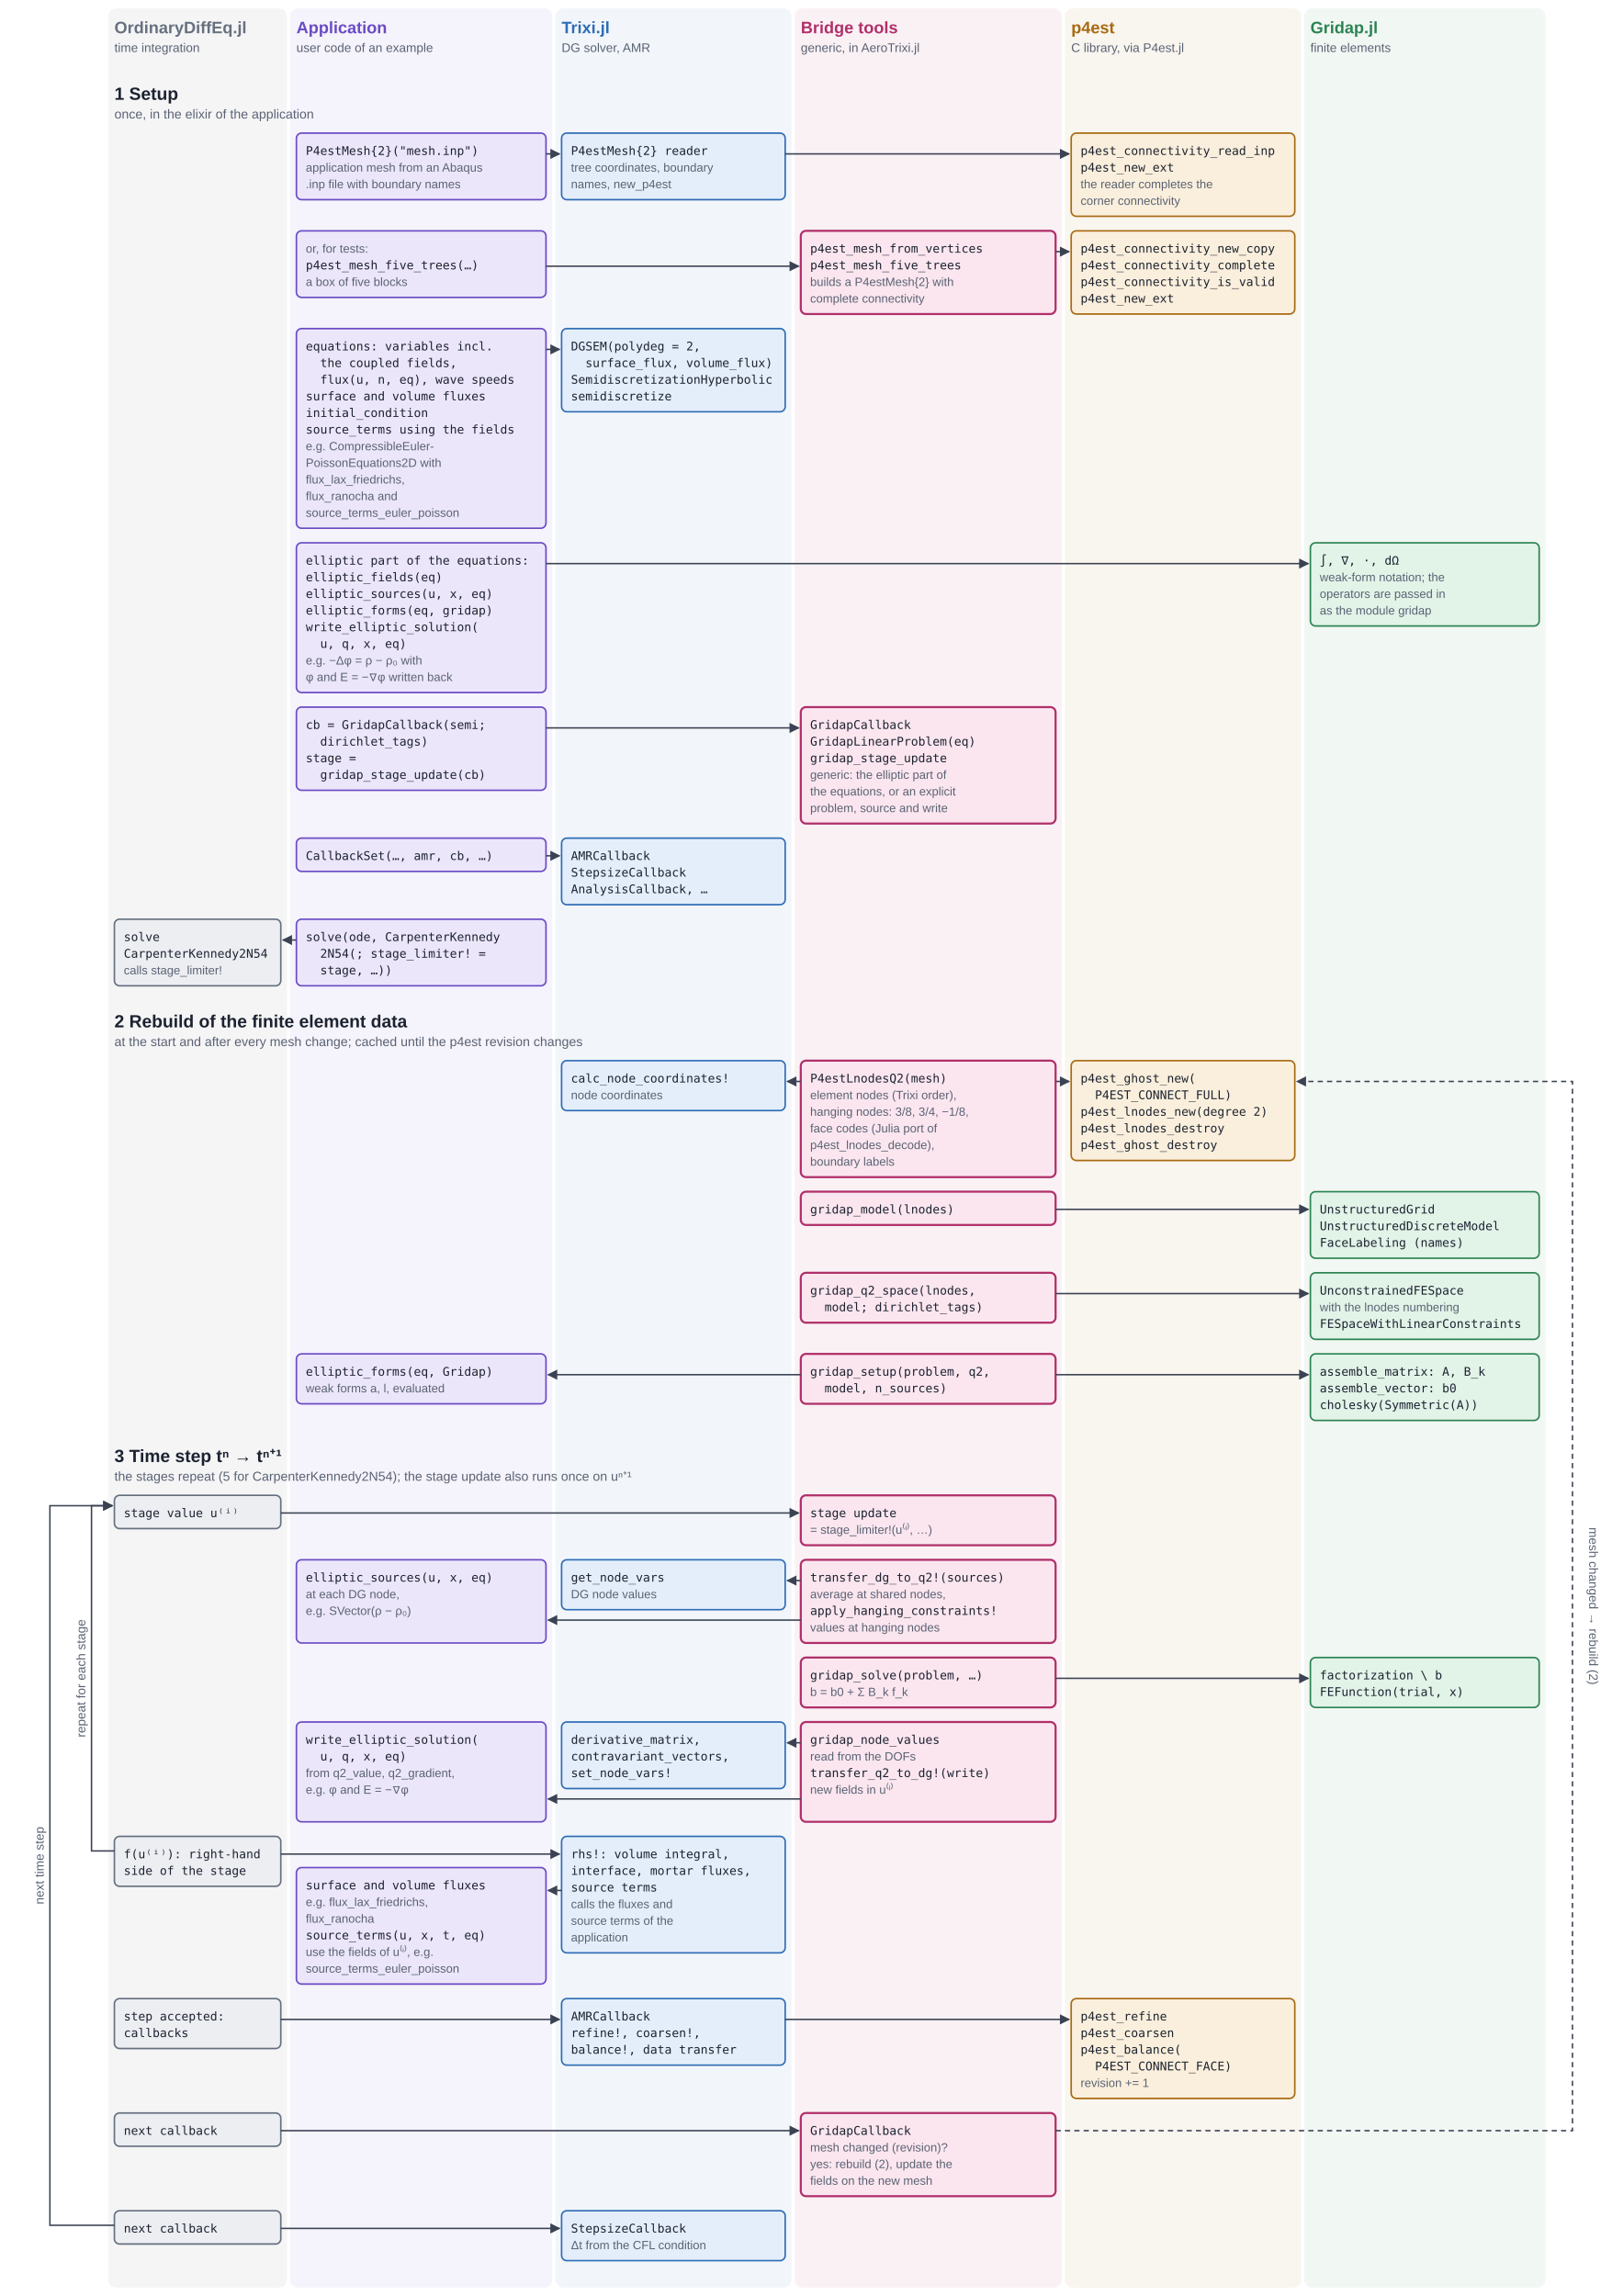
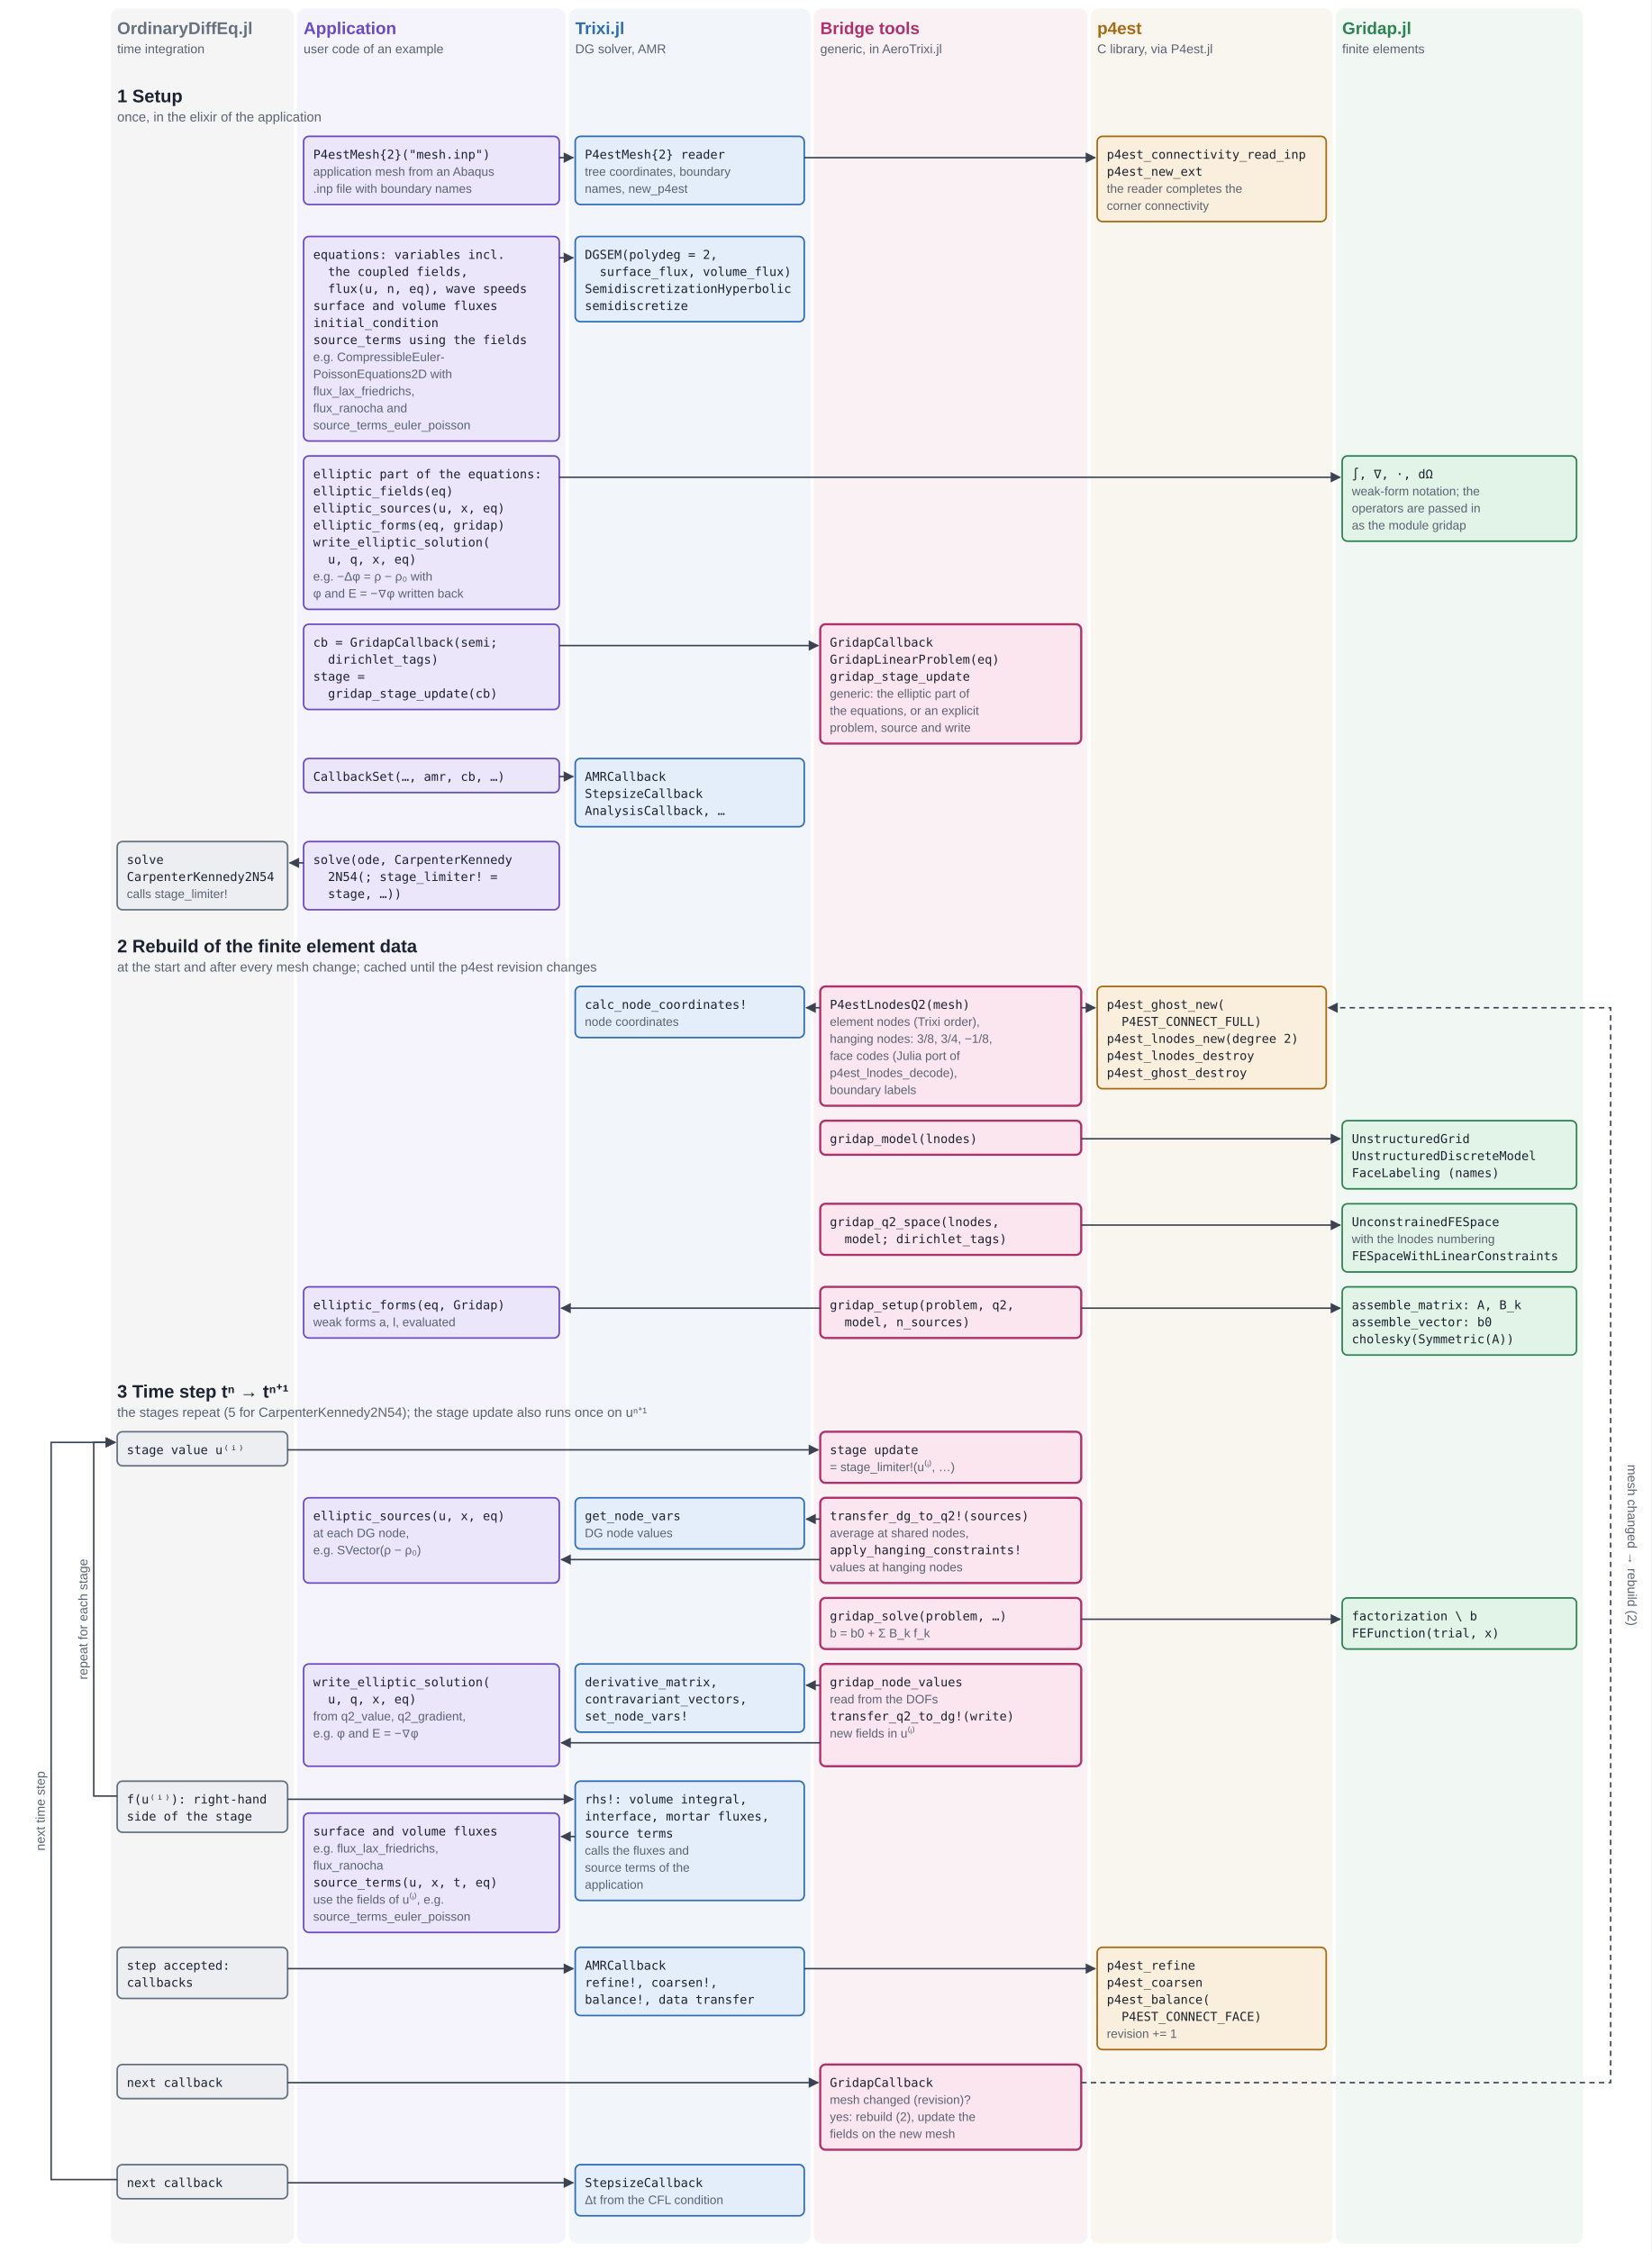
- <svg xmlns="http://www.w3.org/2000/svg" viewBox="0 0 1550 2208" width="1550" height="2208" role="img" font-family="sans-serif" aria-labelledby="svgt">
+ <svg xmlns="http://www.w3.org/2000/svg" viewBox="0 0 1550 2114" width="1550" height="2114" role="img" font-family="sans-serif" aria-labelledby="svgt">
  <style>
.bg { fill: #ffffff; }
.lh { font-family: "IBM Plex Sans Condensed", "Arial Narrow", "IBM Plex Sans", "Segoe UI", "Helvetica Neue", Arial, sans-serif; font-weight: 600; font-size: 16px; }
.lhs { font-family: "IBM Plex Sans", "Segoe UI", "Helvetica Neue", Arial, sans-serif; font-size: 12px; fill: #5a6273; }
.box { stroke-width: 1.5; } .box.bridge { stroke-width: 2; }
.c { font-family: "IBM Plex Mono", "DejaVu Sans Mono", Menlo, Consolas, monospace; font-size: 11.5px; fill: #1c2230; }
.n { font-family: "IBM Plex Sans", "Segoe UI", "Helvetica Neue", Arial, sans-serif; font-size: 11.5px; fill: #5a6273; }
.ph { font-family: "IBM Plex Sans Condensed", "Arial Narrow", "IBM Plex Sans", "Segoe UI", "Helvetica Neue", Arial, sans-serif; font-weight: 600; font-size: 17px; fill: #1c2230; }
.phs { font-family: "IBM Plex Sans", "Segoe UI", "Helvetica Neue", Arial, sans-serif; font-size: 12.5px; fill: #5a6273; }
.ar, .lp { stroke: #3b4252; stroke-width: 1.4; fill: none; } .ahp { fill: #3b4252; } .lp.d { stroke-dasharray: 5 4; }
.lpl { font-family: "IBM Plex Sans", "Segoe UI", "Helvetica Neue", Arial, sans-serif; font-size: 12px; fill: #5a6273; }
.lane.ode { fill: rgba(102,112,127,.07); } .lh.ode { fill: #66707f; } .box.ode { fill: #eceef2; stroke: #66707f; }
.lane.app { fill: rgba(106,75,196,.07); } .lh.app { fill: #6a4bc4; } .box.app { fill: #ece6fb; stroke: #6a4bc4; }
.lane.trixi { fill: rgba(47,109,181,.06); } .lh.trixi { fill: #2f6db5; } .box.trixi { fill: #e4eefa; stroke: #2f6db5; }
.lane.bridge { fill: rgba(176,48,106,.07); } .lh.bridge { fill: #b0306a; } .box.bridge { fill: #fbe6ef; stroke: #b0306a; }
.lane.p4est { fill: rgba(168,106,18,.07); } .lh.p4est { fill: #a86a12; } .box.p4est { fill: #faefdc; stroke: #a86a12; }
.lane.gridap { fill: rgba(43,132,82,.07); } .lh.gridap { fill: #2b8452; } .box.gridap { fill: #e2f3e8; stroke: #2b8452; }
</style>
-   <rect class="bg" x="0" y="0" width="1550" height="2208" />
+   <rect class="bg" x="0" y="0" width="1550" height="2114" />
  <defs>
    <marker id="ah" viewBox="0 0 10 10" refX="9" refY="5" markerWidth="7" markerHeight="7" orient="auto-start-reverse">
      <path d="M0 0 L10 5 L0 10 z" class="ahp" />
    </marker>
  </defs>
-   <rect class="lane ode" x="104" y="8" width="172" height="2192" rx="8" />
+   <rect class="lane ode" x="104" y="8" width="172" height="2098" rx="8" />
  <text class="lh ode" x="110" y="32">OrdinaryDiffEq.jl</text>
  <text class="lhs" x="110" y="50">time integration</text>
-   <rect class="lane app" x="279" y="8" width="252" height="2192" rx="8" />
+   <rect class="lane app" x="279" y="8" width="252" height="2098" rx="8" />
  <text class="lh app" x="285" y="32">Application</text>
  <text class="lhs" x="285" y="50">user code of an example</text>
-   <rect class="lane trixi" x="534" y="8" width="227" height="2192" rx="8" />
+   <rect class="lane trixi" x="534" y="8" width="227" height="2098" rx="8" />
  <text class="lh trixi" x="540" y="32">Trixi.jl</text>
  <text class="lhs" x="540" y="50">DG solver, AMR</text>
-   <rect class="lane bridge" x="764" y="8" width="257" height="2192" rx="8" />
+   <rect class="lane bridge" x="764" y="8" width="257" height="2098" rx="8" />
  <text class="lh bridge" x="770" y="32">Bridge tools</text>
  <text class="lhs" x="770" y="50">generic, in AeroTrixi.jl</text>
-   <rect class="lane p4est" x="1024" y="8" width="227" height="2192" rx="8" />
+   <rect class="lane p4est" x="1024" y="8" width="227" height="2098" rx="8" />
  <text class="lh p4est" x="1030" y="32">p4est</text>
  <text class="lhs" x="1030" y="50">C library, via P4est.jl</text>
-   <rect class="lane gridap" x="1254" y="8" width="232" height="2192" rx="8" />
+   <rect class="lane gridap" x="1254" y="8" width="232" height="2098" rx="8" />
  <text class="lh gridap" x="1260" y="32">Gridap.jl</text>
  <text class="lhs" x="1260" y="50">finite elements</text>
  <text class="ph" x="110" y="96">1  Setup</text>
  <text class="phs" x="110" y="114">once, in the elixir of the application</text>
  <rect class="box app" x="285" y="128" width="240" height="64" rx="5" />
  <text class="c" x="294" y="149" xml:space="preserve">P4estMesh{2}("mesh.inp")</text>
  <text class="n" x="294" y="165" xml:space="preserve">application mesh from an Abaqus</text>
  <text class="n" x="294" y="181" xml:space="preserve">.inp file with boundary names</text>
  <rect class="box trixi" x="540" y="128" width="215" height="64" rx="5" />
  <text class="c" x="549" y="149" xml:space="preserve">P4estMesh{2} reader</text>
  <text class="n" x="549" y="165" xml:space="preserve">tree coordinates, boundary</text>
  <text class="n" x="549" y="181" xml:space="preserve">names, new_p4est</text>
  <rect class="box p4est" x="1030" y="128" width="215" height="80" rx="5" />
  <text class="c" x="1039" y="149" xml:space="preserve">p4est_connectivity_read_inp</text>
  <text class="c" x="1039" y="165" xml:space="preserve">p4est_new_ext</text>
  <text class="n" x="1039" y="181" xml:space="preserve">the reader completes the</text>
  <text class="n" x="1039" y="197" xml:space="preserve">corner connectivity</text>
  <line class="ar" x1="525" y1="148" x2="538" y2="148" marker-end="url(#ah)" />
  <line class="ar" x1="755" y1="148" x2="1028" y2="148" marker-end="url(#ah)" />
-   <rect class="box app" x="285" y="222" width="240" height="64" rx="5" />
-   <text class="n" x="294" y="243" xml:space="preserve">or, for tests:</text>
-   <text class="c" x="294" y="259" xml:space="preserve">p4est_mesh_five_trees(…)</text>
-   <text class="n" x="294" y="275" xml:space="preserve">a box of five blocks</text>
-   <rect class="box bridge" x="770" y="222" width="245" height="80" rx="5" />
-   <text class="c" x="779" y="243" xml:space="preserve">p4est_mesh_from_vertices</text>
-   <text class="c" x="779" y="259" xml:space="preserve">p4est_mesh_five_trees</text>
-   <text class="n" x="779" y="275" xml:space="preserve">builds a P4estMesh{2} with</text>
-   <text class="n" x="779" y="291" xml:space="preserve">complete connectivity</text>
-   <rect class="box p4est" x="1030" y="222" width="215" height="80" rx="5" />
-   <text class="c" x="1039" y="243" xml:space="preserve">p4est_connectivity_new_copy</text>
-   <text class="c" x="1039" y="259" xml:space="preserve">p4est_connectivity_complete</text>
-   <text class="c" x="1039" y="275" xml:space="preserve">p4est_connectivity_is_valid</text>
-   <text class="c" x="1039" y="291" xml:space="preserve">p4est_new_ext</text>
-   <line class="ar" x1="525" y1="256" x2="768" y2="256" marker-end="url(#ah)" />
-   <line class="ar" x1="1015" y1="242" x2="1028" y2="242" marker-end="url(#ah)" />
-   <rect class="box app" x="285" y="316" width="240" height="192" rx="5" />
-   <text class="c" x="294" y="337" xml:space="preserve">equations: variables incl.</text>
-   <text class="c" x="294" y="353" xml:space="preserve">  the coupled fields,</text>
-   <text class="c" x="294" y="369" xml:space="preserve">  flux(u, n, eq), wave speeds</text>
-   <text class="c" x="294" y="385" xml:space="preserve">surface and volume fluxes</text>
-   <text class="c" x="294" y="401" xml:space="preserve">initial_condition</text>
-   <text class="c" x="294" y="417" xml:space="preserve">source_terms using the fields</text>
-   <text class="n" x="294" y="433" xml:space="preserve">e.g. CompressibleEuler-</text>
-   <text class="n" x="294" y="449" xml:space="preserve">PoissonEquations2D with</text>
-   <text class="n" x="294" y="465" xml:space="preserve">flux_lax_friedrichs,</text>
-   <text class="n" x="294" y="481" xml:space="preserve">flux_ranocha and</text>
-   <text class="n" x="294" y="497" xml:space="preserve">source_terms_euler_poisson</text>
-   <rect class="box trixi" x="540" y="316" width="215" height="80" rx="5" />
-   <text class="c" x="549" y="337" xml:space="preserve">DGSEM(polydeg = 2,</text>
-   <text class="c" x="549" y="353" xml:space="preserve">  surface_flux, volume_flux)</text>
-   <text class="c" x="549" y="369" xml:space="preserve">SemidiscretizationHyperbolic</text>
-   <text class="c" x="549" y="385" xml:space="preserve">semidiscretize</text>
-   <line class="ar" x1="525" y1="336" x2="538" y2="336" marker-end="url(#ah)" />
-   <rect class="box app" x="285" y="522" width="240" height="144" rx="5" />
-   <text class="c" x="294" y="543" xml:space="preserve">elliptic part of the equations:</text>
-   <text class="c" x="294" y="559" xml:space="preserve">elliptic_fields(eq)</text>
-   <text class="c" x="294" y="575" xml:space="preserve">elliptic_sources(u, x, eq)</text>
-   <text class="c" x="294" y="591" xml:space="preserve">elliptic_forms(eq, gridap)</text>
-   <text class="c" x="294" y="607" xml:space="preserve">write_elliptic_solution(</text>
-   <text class="c" x="294" y="623" xml:space="preserve">  u, q, x, eq)</text>
-   <text class="n" x="294" y="639" xml:space="preserve">e.g. −Δφ = ρ − ρ₀ with</text>
-   <text class="n" x="294" y="655" xml:space="preserve">φ and E = −∇φ written back</text>
-   <rect class="box gridap" x="1260" y="522" width="220" height="80" rx="5" />
-   <text class="c" x="1269" y="543" xml:space="preserve">∫, ∇, ⋅, dΩ</text>
-   <text class="n" x="1269" y="559" xml:space="preserve">weak-form notation; the</text>
-   <text class="n" x="1269" y="575" xml:space="preserve">operators are passed in</text>
-   <text class="n" x="1269" y="591" xml:space="preserve">as the module gridap</text>
-   <line class="ar" x1="525" y1="542" x2="1258" y2="542" marker-end="url(#ah)" />
-   <rect class="box app" x="285" y="680" width="240" height="80" rx="5" />
-   <text class="c" x="294" y="701" xml:space="preserve">cb = GridapCallback(semi;</text>
-   <text class="c" x="294" y="717" xml:space="preserve">  dirichlet_tags)</text>
-   <text class="c" x="294" y="733" xml:space="preserve">stage =</text>
-   <text class="c" x="294" y="749" xml:space="preserve">  gridap_stage_update(cb)</text>
-   <rect class="box bridge" x="770" y="680" width="245" height="112" rx="5" />
-   <text class="c" x="779" y="701" xml:space="preserve">GridapCallback</text>
-   <text class="c" x="779" y="717" xml:space="preserve">GridapLinearProblem(eq)</text>
-   <text class="c" x="779" y="733" xml:space="preserve">gridap_stage_update</text>
-   <text class="n" x="779" y="749" xml:space="preserve">generic: the elliptic part of</text>
-   <text class="n" x="779" y="765" xml:space="preserve">the equations, or an explicit</text>
-   <text class="n" x="779" y="781" xml:space="preserve">problem, source and write</text>
-   <line class="ar" x1="525" y1="700" x2="768" y2="700" marker-end="url(#ah)" />
-   <rect class="box app" x="285" y="806" width="240" height="32" rx="5" />
-   <text class="c" x="294" y="827" xml:space="preserve">CallbackSet(…, amr, cb, …)</text>
-   <rect class="box trixi" x="540" y="806" width="215" height="64" rx="5" />
-   <text class="c" x="549" y="827" xml:space="preserve">AMRCallback</text>
-   <text class="c" x="549" y="843" xml:space="preserve">StepsizeCallback</text>
-   <text class="c" x="549" y="859" xml:space="preserve">AnalysisCallback, …</text>
-   <line class="ar" x1="525" y1="823" x2="538" y2="823" marker-end="url(#ah)" />
-   <rect class="box ode" x="110" y="884" width="160" height="64" rx="5" />
-   <text class="c" x="119" y="905" xml:space="preserve">solve</text>
-   <text class="c" x="119" y="921" xml:space="preserve">CarpenterKennedy2N54</text>
-   <text class="n" x="119" y="937" xml:space="preserve">calls stage_limiter!</text>
-   <rect class="box app" x="285" y="884" width="240" height="64" rx="5" />
-   <text class="c" x="294" y="905" xml:space="preserve">solve(ode, CarpenterKennedy</text>
-   <text class="c" x="294" y="921" xml:space="preserve">  2N54(; stage_limiter! =</text>
-   <text class="c" x="294" y="937" xml:space="preserve">  stage, …))</text>
-   <line class="ar" x1="285" y1="904" x2="272" y2="904" marker-end="url(#ah)" />
-   <text class="ph" x="110" y="988">2  Rebuild of the finite element data</text>
-   <text class="phs" x="110" y="1006">at the start and after every mesh change; cached until the p4est revision changes</text>
-   <rect class="box trixi" x="540" y="1020" width="215" height="48" rx="5" />
-   <text class="c" x="549" y="1041" xml:space="preserve">calc_node_coordinates!</text>
-   <text class="n" x="549" y="1057" xml:space="preserve">node coordinates</text>
-   <rect class="box bridge" x="770" y="1020" width="245" height="112" rx="5" />
-   <text class="c" x="779" y="1041" xml:space="preserve">P4estLnodesQ2(mesh)</text>
-   <text class="n" x="779" y="1057" xml:space="preserve">element nodes (Trixi order),</text>
-   <text class="n" x="779" y="1073" xml:space="preserve">hanging nodes: 3/8, 3/4, −1/8,</text>
-   <text class="n" x="779" y="1089" xml:space="preserve">face codes (Julia port of</text>
-   <text class="n" x="779" y="1105" xml:space="preserve">p4est_lnodes_decode),</text>
-   <text class="n" x="779" y="1121" xml:space="preserve">boundary labels</text>
-   <rect class="box p4est" x="1030" y="1020" width="215" height="96" rx="5" />
-   <text class="c" x="1039" y="1041" xml:space="preserve">p4est_ghost_new(</text>
-   <text class="c" x="1039" y="1057" xml:space="preserve">  P4EST_CONNECT_FULL)</text>
-   <text class="c" x="1039" y="1073" xml:space="preserve">p4est_lnodes_new(degree 2)</text>
-   <text class="c" x="1039" y="1089" xml:space="preserve">p4est_lnodes_destroy</text>
-   <text class="c" x="1039" y="1105" xml:space="preserve">p4est_ghost_destroy</text>
-   <line class="ar" x1="770" y1="1040" x2="757" y2="1040" marker-end="url(#ah)" />
-   <line class="ar" x1="1015" y1="1040" x2="1028" y2="1040" marker-end="url(#ah)" />
-   <rect class="box bridge" x="770" y="1146" width="245" height="32" rx="5" />
-   <text class="c" x="779" y="1167" xml:space="preserve">gridap_model(lnodes)</text>
-   <rect class="box gridap" x="1260" y="1146" width="220" height="64" rx="5" />
-   <text class="c" x="1269" y="1167" xml:space="preserve">UnstructuredGrid</text>
-   <text class="c" x="1269" y="1183" xml:space="preserve">UnstructuredDiscreteModel</text>
-   <text class="c" x="1269" y="1199" xml:space="preserve">FaceLabeling (names)</text>
-   <line class="ar" x1="1015" y1="1163" x2="1258" y2="1163" marker-end="url(#ah)" />
-   <rect class="box bridge" x="770" y="1224" width="245" height="48" rx="5" />
-   <text class="c" x="779" y="1245" xml:space="preserve">gridap_q2_space(lnodes,</text>
-   <text class="c" x="779" y="1261" xml:space="preserve">  model; dirichlet_tags)</text>
-   <rect class="box gridap" x="1260" y="1224" width="220" height="64" rx="5" />
-   <text class="c" x="1269" y="1245" xml:space="preserve">UnconstrainedFESpace</text>
-   <text class="n" x="1269" y="1261" xml:space="preserve">with the lnodes numbering</text>
-   <text class="c" x="1269" y="1277" xml:space="preserve">FESpaceWithLinearConstraints</text>
-   <line class="ar" x1="1015" y1="1244" x2="1258" y2="1244" marker-end="url(#ah)" />
-   <rect class="box app" x="285" y="1302" width="240" height="48" rx="5" />
-   <text class="c" x="294" y="1323" xml:space="preserve">elliptic_forms(eq, Gridap)</text>
-   <text class="n" x="294" y="1339" xml:space="preserve">weak forms a, l, evaluated</text>
-   <rect class="box bridge" x="770" y="1302" width="245" height="48" rx="5" />
-   <text class="c" x="779" y="1323" xml:space="preserve">gridap_setup(problem, q2,</text>
-   <text class="c" x="779" y="1339" xml:space="preserve">  model, n_sources)</text>
-   <rect class="box gridap" x="1260" y="1302" width="220" height="64" rx="5" />
-   <text class="c" x="1269" y="1323" xml:space="preserve">assemble_matrix: A, B_k</text>
-   <text class="c" x="1269" y="1339" xml:space="preserve">assemble_vector: b0</text>
-   <text class="c" x="1269" y="1355" xml:space="preserve">cholesky(Symmetric(A))</text>
-   <line class="ar" x1="770" y1="1322" x2="527" y2="1322" marker-end="url(#ah)" />
-   <line class="ar" x1="1015" y1="1322" x2="1258" y2="1322" marker-end="url(#ah)" />
-   <text class="ph" x="110" y="1406">3  Time step  tⁿ → tⁿ⁺¹</text>
-   <text class="phs" x="110" y="1424">the stages repeat (5 for CarpenterKennedy2N54); the stage update also runs once on uⁿ⁺¹</text>
-   <rect class="box ode" x="110" y="1438" width="160" height="32" rx="5" />
-   <text class="c" x="119" y="1459" xml:space="preserve">stage value u⁽ⁱ⁾</text>
-   <rect class="box bridge" x="770" y="1438" width="245" height="48" rx="5" />
-   <text class="c" x="779" y="1459" xml:space="preserve">stage update</text>
-   <text class="n" x="779" y="1475" xml:space="preserve">= stage_limiter!(u⁽ⁱ⁾, …)</text>
-   <line class="ar" x1="270" y1="1455" x2="768" y2="1455" marker-end="url(#ah)" />
-   <rect class="box app" x="285" y="1500" width="240" height="80" rx="5" />
-   <text class="c" x="294" y="1521" xml:space="preserve">elliptic_sources(u, x, eq)</text>
-   <text class="n" x="294" y="1537" xml:space="preserve">at each DG node,</text>
-   <text class="n" x="294" y="1553" xml:space="preserve">e.g. SVector(ρ − ρ₀)</text>
-   <rect class="box trixi" x="540" y="1500" width="215" height="48" rx="5" />
-   <text class="c" x="549" y="1521" xml:space="preserve">get_node_vars</text>
-   <text class="n" x="549" y="1537" xml:space="preserve">DG node values</text>
-   <rect class="box bridge" x="770" y="1500" width="245" height="80" rx="5" />
-   <text class="c" x="779" y="1521" xml:space="preserve">transfer_dg_to_q2!(sources)</text>
-   <text class="n" x="779" y="1537" xml:space="preserve">average at shared nodes,</text>
-   <text class="c" x="779" y="1553" xml:space="preserve">apply_hanging_constraints!</text>
-   <text class="n" x="779" y="1569" xml:space="preserve">values at hanging nodes</text>
-   <line class="ar" x1="770" y1="1520" x2="757" y2="1520" marker-end="url(#ah)" />
-   <line class="ar" x1="770" y1="1558" x2="527" y2="1558" marker-end="url(#ah)" />
-   <rect class="box bridge" x="770" y="1594" width="245" height="48" rx="5" />
-   <text class="c" x="779" y="1615" xml:space="preserve">gridap_solve(problem, …)</text>
-   <text class="n" x="779" y="1631" xml:space="preserve">b = b0 + Σ B_k f_k</text>
-   <rect class="box gridap" x="1260" y="1594" width="220" height="48" rx="5" />
-   <text class="c" x="1269" y="1615" xml:space="preserve">factorization \ b</text>
-   <text class="c" x="1269" y="1631" xml:space="preserve">FEFunction(trial, x)</text>
-   <line class="ar" x1="1015" y1="1614" x2="1258" y2="1614" marker-end="url(#ah)" />
-   <rect class="box app" x="285" y="1656" width="240" height="96" rx="5" />
-   <text class="c" x="294" y="1677" xml:space="preserve">write_elliptic_solution(</text>
-   <text class="c" x="294" y="1693" xml:space="preserve">  u, q, x, eq)</text>
-   <text class="n" x="294" y="1709" xml:space="preserve">from q2_value, q2_gradient,</text>
-   <text class="n" x="294" y="1725" xml:space="preserve">e.g. φ and E = −∇φ</text>
-   <rect class="box trixi" x="540" y="1656" width="215" height="64" rx="5" />
-   <text class="c" x="549" y="1677" xml:space="preserve">derivative_matrix,</text>
-   <text class="c" x="549" y="1693" xml:space="preserve">contravariant_vectors,</text>
-   <text class="c" x="549" y="1709" xml:space="preserve">set_node_vars!</text>
-   <rect class="box bridge" x="770" y="1656" width="245" height="96" rx="5" />
-   <text class="c" x="779" y="1677" xml:space="preserve">gridap_node_values</text>
-   <text class="n" x="779" y="1693" xml:space="preserve">read from the DOFs</text>
-   <text class="c" x="779" y="1709" xml:space="preserve">transfer_q2_to_dg!(write)</text>
-   <text class="n" x="779" y="1725" xml:space="preserve">new fields in u⁽ⁱ⁾</text>
-   <line class="ar" x1="770" y1="1676" x2="757" y2="1676" marker-end="url(#ah)" />
-   <line class="ar" x1="770" y1="1730" x2="527" y2="1730" marker-end="url(#ah)" />
-   <rect class="box ode" x="110" y="1766" width="160" height="48" rx="5" />
-   <text class="c" x="119" y="1787" xml:space="preserve">f(u⁽ⁱ⁾): right-hand</text>
-   <text class="c" x="119" y="1803" xml:space="preserve">side of the stage</text>
-   <rect class="box app" x="285" y="1796" width="240" height="112" rx="5" />
-   <text class="c" x="294" y="1817" xml:space="preserve">surface and volume fluxes</text>
-   <text class="n" x="294" y="1833" xml:space="preserve">e.g. flux_lax_friedrichs,</text>
-   <text class="n" x="294" y="1849" xml:space="preserve">flux_ranocha</text>
-   <text class="c" x="294" y="1865" xml:space="preserve">source_terms(u, x, t, eq)</text>
-   <text class="n" x="294" y="1881" xml:space="preserve">use the fields of u⁽ⁱ⁾, e.g.</text>
-   <text class="n" x="294" y="1897" xml:space="preserve">source_terms_euler_poisson</text>
-   <rect class="box trixi" x="540" y="1766" width="215" height="112" rx="5" />
-   <text class="c" x="549" y="1787" xml:space="preserve">rhs!: volume integral,</text>
-   <text class="c" x="549" y="1803" xml:space="preserve">interface, mortar fluxes,</text>
-   <text class="c" x="549" y="1819" xml:space="preserve">source terms</text>
-   <text class="n" x="549" y="1835" xml:space="preserve">calls the fluxes and</text>
-   <text class="n" x="549" y="1851" xml:space="preserve">source terms of the</text>
-   <text class="n" x="549" y="1867" xml:space="preserve">application</text>
-   <line class="ar" x1="270" y1="1783" x2="538" y2="1783" marker-end="url(#ah)" />
-   <line class="ar" x1="540" y1="1818" x2="527" y2="1818" marker-end="url(#ah)" />
-   <rect class="box ode" x="110" y="1922" width="160" height="48" rx="5" />
-   <text class="c" x="119" y="1943" xml:space="preserve">step accepted:</text>
-   <text class="c" x="119" y="1959" xml:space="preserve">callbacks</text>
-   <rect class="box trixi" x="540" y="1922" width="215" height="64" rx="5" />
-   <text class="c" x="549" y="1943" xml:space="preserve">AMRCallback</text>
-   <text class="c" x="549" y="1959" xml:space="preserve">refine!, coarsen!,</text>
-   <text class="c" x="549" y="1975" xml:space="preserve">balance!, data transfer</text>
-   <rect class="box p4est" x="1030" y="1922" width="215" height="96" rx="5" />
-   <text class="c" x="1039" y="1943" xml:space="preserve">p4est_refine</text>
-   <text class="c" x="1039" y="1959" xml:space="preserve">p4est_coarsen</text>
-   <text class="c" x="1039" y="1975" xml:space="preserve">p4est_balance(</text>
-   <text class="c" x="1039" y="1991" xml:space="preserve">  P4EST_CONNECT_FACE)</text>
-   <text class="n" x="1039" y="2007" xml:space="preserve">revision += 1</text>
-   <line class="ar" x1="270" y1="1942" x2="538" y2="1942" marker-end="url(#ah)" />
-   <line class="ar" x1="755" y1="1942" x2="1028" y2="1942" marker-end="url(#ah)" />
+   <rect class="box app" x="285" y="222" width="240" height="192" rx="5" />
+   <text class="c" x="294" y="243" xml:space="preserve">equations: variables incl.</text>
+   <text class="c" x="294" y="259" xml:space="preserve">  the coupled fields,</text>
+   <text class="c" x="294" y="275" xml:space="preserve">  flux(u, n, eq), wave speeds</text>
+   <text class="c" x="294" y="291" xml:space="preserve">surface and volume fluxes</text>
+   <text class="c" x="294" y="307" xml:space="preserve">initial_condition</text>
+   <text class="c" x="294" y="323" xml:space="preserve">source_terms using the fields</text>
+   <text class="n" x="294" y="339" xml:space="preserve">e.g. CompressibleEuler-</text>
+   <text class="n" x="294" y="355" xml:space="preserve">PoissonEquations2D with</text>
+   <text class="n" x="294" y="371" xml:space="preserve">flux_lax_friedrichs,</text>
+   <text class="n" x="294" y="387" xml:space="preserve">flux_ranocha and</text>
+   <text class="n" x="294" y="403" xml:space="preserve">source_terms_euler_poisson</text>
+   <rect class="box trixi" x="540" y="222" width="215" height="80" rx="5" />
+   <text class="c" x="549" y="243" xml:space="preserve">DGSEM(polydeg = 2,</text>
+   <text class="c" x="549" y="259" xml:space="preserve">  surface_flux, volume_flux)</text>
+   <text class="c" x="549" y="275" xml:space="preserve">SemidiscretizationHyperbolic</text>
+   <text class="c" x="549" y="291" xml:space="preserve">semidiscretize</text>
+   <line class="ar" x1="525" y1="242" x2="538" y2="242" marker-end="url(#ah)" />
+   <rect class="box app" x="285" y="428" width="240" height="144" rx="5" />
+   <text class="c" x="294" y="449" xml:space="preserve">elliptic part of the equations:</text>
+   <text class="c" x="294" y="465" xml:space="preserve">elliptic_fields(eq)</text>
+   <text class="c" x="294" y="481" xml:space="preserve">elliptic_sources(u, x, eq)</text>
+   <text class="c" x="294" y="497" xml:space="preserve">elliptic_forms(eq, gridap)</text>
+   <text class="c" x="294" y="513" xml:space="preserve">write_elliptic_solution(</text>
+   <text class="c" x="294" y="529" xml:space="preserve">  u, q, x, eq)</text>
+   <text class="n" x="294" y="545" xml:space="preserve">e.g. −Δφ = ρ − ρ₀ with</text>
+   <text class="n" x="294" y="561" xml:space="preserve">φ and E = −∇φ written back</text>
+   <rect class="box gridap" x="1260" y="428" width="220" height="80" rx="5" />
+   <text class="c" x="1269" y="449" xml:space="preserve">∫, ∇, ⋅, dΩ</text>
+   <text class="n" x="1269" y="465" xml:space="preserve">weak-form notation; the</text>
+   <text class="n" x="1269" y="481" xml:space="preserve">operators are passed in</text>
+   <text class="n" x="1269" y="497" xml:space="preserve">as the module gridap</text>
+   <line class="ar" x1="525" y1="448" x2="1258" y2="448" marker-end="url(#ah)" />
+   <rect class="box app" x="285" y="586" width="240" height="80" rx="5" />
+   <text class="c" x="294" y="607" xml:space="preserve">cb = GridapCallback(semi;</text>
+   <text class="c" x="294" y="623" xml:space="preserve">  dirichlet_tags)</text>
+   <text class="c" x="294" y="639" xml:space="preserve">stage =</text>
+   <text class="c" x="294" y="655" xml:space="preserve">  gridap_stage_update(cb)</text>
+   <rect class="box bridge" x="770" y="586" width="245" height="112" rx="5" />
+   <text class="c" x="779" y="607" xml:space="preserve">GridapCallback</text>
+   <text class="c" x="779" y="623" xml:space="preserve">GridapLinearProblem(eq)</text>
+   <text class="c" x="779" y="639" xml:space="preserve">gridap_stage_update</text>
+   <text class="n" x="779" y="655" xml:space="preserve">generic: the elliptic part of</text>
+   <text class="n" x="779" y="671" xml:space="preserve">the equations, or an explicit</text>
+   <text class="n" x="779" y="687" xml:space="preserve">problem, source and write</text>
+   <line class="ar" x1="525" y1="606" x2="768" y2="606" marker-end="url(#ah)" />
+   <rect class="box app" x="285" y="712" width="240" height="32" rx="5" />
+   <text class="c" x="294" y="733" xml:space="preserve">CallbackSet(…, amr, cb, …)</text>
+   <rect class="box trixi" x="540" y="712" width="215" height="64" rx="5" />
+   <text class="c" x="549" y="733" xml:space="preserve">AMRCallback</text>
+   <text class="c" x="549" y="749" xml:space="preserve">StepsizeCallback</text>
+   <text class="c" x="549" y="765" xml:space="preserve">AnalysisCallback, …</text>
+   <line class="ar" x1="525" y1="729" x2="538" y2="729" marker-end="url(#ah)" />
+   <rect class="box ode" x="110" y="790" width="160" height="64" rx="5" />
+   <text class="c" x="119" y="811" xml:space="preserve">solve</text>
+   <text class="c" x="119" y="827" xml:space="preserve">CarpenterKennedy2N54</text>
+   <text class="n" x="119" y="843" xml:space="preserve">calls stage_limiter!</text>
+   <rect class="box app" x="285" y="790" width="240" height="64" rx="5" />
+   <text class="c" x="294" y="811" xml:space="preserve">solve(ode, CarpenterKennedy</text>
+   <text class="c" x="294" y="827" xml:space="preserve">  2N54(; stage_limiter! =</text>
+   <text class="c" x="294" y="843" xml:space="preserve">  stage, …))</text>
+   <line class="ar" x1="285" y1="810" x2="272" y2="810" marker-end="url(#ah)" />
+   <text class="ph" x="110" y="894">2  Rebuild of the finite element data</text>
+   <text class="phs" x="110" y="912">at the start and after every mesh change; cached until the p4est revision changes</text>
+   <rect class="box trixi" x="540" y="926" width="215" height="48" rx="5" />
+   <text class="c" x="549" y="947" xml:space="preserve">calc_node_coordinates!</text>
+   <text class="n" x="549" y="963" xml:space="preserve">node coordinates</text>
+   <rect class="box bridge" x="770" y="926" width="245" height="112" rx="5" />
+   <text class="c" x="779" y="947" xml:space="preserve">P4estLnodesQ2(mesh)</text>
+   <text class="n" x="779" y="963" xml:space="preserve">element nodes (Trixi order),</text>
+   <text class="n" x="779" y="979" xml:space="preserve">hanging nodes: 3/8, 3/4, −1/8,</text>
+   <text class="n" x="779" y="995" xml:space="preserve">face codes (Julia port of</text>
+   <text class="n" x="779" y="1011" xml:space="preserve">p4est_lnodes_decode),</text>
+   <text class="n" x="779" y="1027" xml:space="preserve">boundary labels</text>
+   <rect class="box p4est" x="1030" y="926" width="215" height="96" rx="5" />
+   <text class="c" x="1039" y="947" xml:space="preserve">p4est_ghost_new(</text>
+   <text class="c" x="1039" y="963" xml:space="preserve">  P4EST_CONNECT_FULL)</text>
+   <text class="c" x="1039" y="979" xml:space="preserve">p4est_lnodes_new(degree 2)</text>
+   <text class="c" x="1039" y="995" xml:space="preserve">p4est_lnodes_destroy</text>
+   <text class="c" x="1039" y="1011" xml:space="preserve">p4est_ghost_destroy</text>
+   <line class="ar" x1="770" y1="946" x2="757" y2="946" marker-end="url(#ah)" />
+   <line class="ar" x1="1015" y1="946" x2="1028" y2="946" marker-end="url(#ah)" />
+   <rect class="box bridge" x="770" y="1052" width="245" height="32" rx="5" />
+   <text class="c" x="779" y="1073" xml:space="preserve">gridap_model(lnodes)</text>
+   <rect class="box gridap" x="1260" y="1052" width="220" height="64" rx="5" />
+   <text class="c" x="1269" y="1073" xml:space="preserve">UnstructuredGrid</text>
+   <text class="c" x="1269" y="1089" xml:space="preserve">UnstructuredDiscreteModel</text>
+   <text class="c" x="1269" y="1105" xml:space="preserve">FaceLabeling (names)</text>
+   <line class="ar" x1="1015" y1="1069" x2="1258" y2="1069" marker-end="url(#ah)" />
+   <rect class="box bridge" x="770" y="1130" width="245" height="48" rx="5" />
+   <text class="c" x="779" y="1151" xml:space="preserve">gridap_q2_space(lnodes,</text>
+   <text class="c" x="779" y="1167" xml:space="preserve">  model; dirichlet_tags)</text>
+   <rect class="box gridap" x="1260" y="1130" width="220" height="64" rx="5" />
+   <text class="c" x="1269" y="1151" xml:space="preserve">UnconstrainedFESpace</text>
+   <text class="n" x="1269" y="1167" xml:space="preserve">with the lnodes numbering</text>
+   <text class="c" x="1269" y="1183" xml:space="preserve">FESpaceWithLinearConstraints</text>
+   <line class="ar" x1="1015" y1="1150" x2="1258" y2="1150" marker-end="url(#ah)" />
+   <rect class="box app" x="285" y="1208" width="240" height="48" rx="5" />
+   <text class="c" x="294" y="1229" xml:space="preserve">elliptic_forms(eq, Gridap)</text>
+   <text class="n" x="294" y="1245" xml:space="preserve">weak forms a, l, evaluated</text>
+   <rect class="box bridge" x="770" y="1208" width="245" height="48" rx="5" />
+   <text class="c" x="779" y="1229" xml:space="preserve">gridap_setup(problem, q2,</text>
+   <text class="c" x="779" y="1245" xml:space="preserve">  model, n_sources)</text>
+   <rect class="box gridap" x="1260" y="1208" width="220" height="64" rx="5" />
+   <text class="c" x="1269" y="1229" xml:space="preserve">assemble_matrix: A, B_k</text>
+   <text class="c" x="1269" y="1245" xml:space="preserve">assemble_vector: b0</text>
+   <text class="c" x="1269" y="1261" xml:space="preserve">cholesky(Symmetric(A))</text>
+   <line class="ar" x1="770" y1="1228" x2="527" y2="1228" marker-end="url(#ah)" />
+   <line class="ar" x1="1015" y1="1228" x2="1258" y2="1228" marker-end="url(#ah)" />
+   <text class="ph" x="110" y="1312">3  Time step  tⁿ → tⁿ⁺¹</text>
+   <text class="phs" x="110" y="1330">the stages repeat (5 for CarpenterKennedy2N54); the stage update also runs once on uⁿ⁺¹</text>
+   <rect class="box ode" x="110" y="1344" width="160" height="32" rx="5" />
+   <text class="c" x="119" y="1365" xml:space="preserve">stage value u⁽ⁱ⁾</text>
+   <rect class="box bridge" x="770" y="1344" width="245" height="48" rx="5" />
+   <text class="c" x="779" y="1365" xml:space="preserve">stage update</text>
+   <text class="n" x="779" y="1381" xml:space="preserve">= stage_limiter!(u⁽ⁱ⁾, …)</text>
+   <line class="ar" x1="270" y1="1361" x2="768" y2="1361" marker-end="url(#ah)" />
+   <rect class="box app" x="285" y="1406" width="240" height="80" rx="5" />
+   <text class="c" x="294" y="1427" xml:space="preserve">elliptic_sources(u, x, eq)</text>
+   <text class="n" x="294" y="1443" xml:space="preserve">at each DG node,</text>
+   <text class="n" x="294" y="1459" xml:space="preserve">e.g. SVector(ρ − ρ₀)</text>
+   <rect class="box trixi" x="540" y="1406" width="215" height="48" rx="5" />
+   <text class="c" x="549" y="1427" xml:space="preserve">get_node_vars</text>
+   <text class="n" x="549" y="1443" xml:space="preserve">DG node values</text>
+   <rect class="box bridge" x="770" y="1406" width="245" height="80" rx="5" />
+   <text class="c" x="779" y="1427" xml:space="preserve">transfer_dg_to_q2!(sources)</text>
+   <text class="n" x="779" y="1443" xml:space="preserve">average at shared nodes,</text>
+   <text class="c" x="779" y="1459" xml:space="preserve">apply_hanging_constraints!</text>
+   <text class="n" x="779" y="1475" xml:space="preserve">values at hanging nodes</text>
+   <line class="ar" x1="770" y1="1426" x2="757" y2="1426" marker-end="url(#ah)" />
+   <line class="ar" x1="770" y1="1464" x2="527" y2="1464" marker-end="url(#ah)" />
+   <rect class="box bridge" x="770" y="1500" width="245" height="48" rx="5" />
+   <text class="c" x="779" y="1521" xml:space="preserve">gridap_solve(problem, …)</text>
+   <text class="n" x="779" y="1537" xml:space="preserve">b = b0 + Σ B_k f_k</text>
+   <rect class="box gridap" x="1260" y="1500" width="220" height="48" rx="5" />
+   <text class="c" x="1269" y="1521" xml:space="preserve">factorization \ b</text>
+   <text class="c" x="1269" y="1537" xml:space="preserve">FEFunction(trial, x)</text>
+   <line class="ar" x1="1015" y1="1520" x2="1258" y2="1520" marker-end="url(#ah)" />
+   <rect class="box app" x="285" y="1562" width="240" height="96" rx="5" />
+   <text class="c" x="294" y="1583" xml:space="preserve">write_elliptic_solution(</text>
+   <text class="c" x="294" y="1599" xml:space="preserve">  u, q, x, eq)</text>
+   <text class="n" x="294" y="1615" xml:space="preserve">from q2_value, q2_gradient,</text>
+   <text class="n" x="294" y="1631" xml:space="preserve">e.g. φ and E = −∇φ</text>
+   <rect class="box trixi" x="540" y="1562" width="215" height="64" rx="5" />
+   <text class="c" x="549" y="1583" xml:space="preserve">derivative_matrix,</text>
+   <text class="c" x="549" y="1599" xml:space="preserve">contravariant_vectors,</text>
+   <text class="c" x="549" y="1615" xml:space="preserve">set_node_vars!</text>
+   <rect class="box bridge" x="770" y="1562" width="245" height="96" rx="5" />
+   <text class="c" x="779" y="1583" xml:space="preserve">gridap_node_values</text>
+   <text class="n" x="779" y="1599" xml:space="preserve">read from the DOFs</text>
+   <text class="c" x="779" y="1615" xml:space="preserve">transfer_q2_to_dg!(write)</text>
+   <text class="n" x="779" y="1631" xml:space="preserve">new fields in u⁽ⁱ⁾</text>
+   <line class="ar" x1="770" y1="1582" x2="757" y2="1582" marker-end="url(#ah)" />
+   <line class="ar" x1="770" y1="1636" x2="527" y2="1636" marker-end="url(#ah)" />
+   <rect class="box ode" x="110" y="1672" width="160" height="48" rx="5" />
+   <text class="c" x="119" y="1693" xml:space="preserve">f(u⁽ⁱ⁾): right-hand</text>
+   <text class="c" x="119" y="1709" xml:space="preserve">side of the stage</text>
+   <rect class="box app" x="285" y="1702" width="240" height="112" rx="5" />
+   <text class="c" x="294" y="1723" xml:space="preserve">surface and volume fluxes</text>
+   <text class="n" x="294" y="1739" xml:space="preserve">e.g. flux_lax_friedrichs,</text>
+   <text class="n" x="294" y="1755" xml:space="preserve">flux_ranocha</text>
+   <text class="c" x="294" y="1771" xml:space="preserve">source_terms(u, x, t, eq)</text>
+   <text class="n" x="294" y="1787" xml:space="preserve">use the fields of u⁽ⁱ⁾, e.g.</text>
+   <text class="n" x="294" y="1803" xml:space="preserve">source_terms_euler_poisson</text>
+   <rect class="box trixi" x="540" y="1672" width="215" height="112" rx="5" />
+   <text class="c" x="549" y="1693" xml:space="preserve">rhs!: volume integral,</text>
+   <text class="c" x="549" y="1709" xml:space="preserve">interface, mortar fluxes,</text>
+   <text class="c" x="549" y="1725" xml:space="preserve">source terms</text>
+   <text class="n" x="549" y="1741" xml:space="preserve">calls the fluxes and</text>
+   <text class="n" x="549" y="1757" xml:space="preserve">source terms of the</text>
+   <text class="n" x="549" y="1773" xml:space="preserve">application</text>
+   <line class="ar" x1="270" y1="1689" x2="538" y2="1689" marker-end="url(#ah)" />
+   <line class="ar" x1="540" y1="1724" x2="527" y2="1724" marker-end="url(#ah)" />
+   <rect class="box ode" x="110" y="1828" width="160" height="48" rx="5" />
+   <text class="c" x="119" y="1849" xml:space="preserve">step accepted:</text>
+   <text class="c" x="119" y="1865" xml:space="preserve">callbacks</text>
+   <rect class="box trixi" x="540" y="1828" width="215" height="64" rx="5" />
+   <text class="c" x="549" y="1849" xml:space="preserve">AMRCallback</text>
+   <text class="c" x="549" y="1865" xml:space="preserve">refine!, coarsen!,</text>
+   <text class="c" x="549" y="1881" xml:space="preserve">balance!, data transfer</text>
+   <rect class="box p4est" x="1030" y="1828" width="215" height="96" rx="5" />
+   <text class="c" x="1039" y="1849" xml:space="preserve">p4est_refine</text>
+   <text class="c" x="1039" y="1865" xml:space="preserve">p4est_coarsen</text>
+   <text class="c" x="1039" y="1881" xml:space="preserve">p4est_balance(</text>
+   <text class="c" x="1039" y="1897" xml:space="preserve">  P4EST_CONNECT_FACE)</text>
+   <text class="n" x="1039" y="1913" xml:space="preserve">revision += 1</text>
+   <line class="ar" x1="270" y1="1848" x2="538" y2="1848" marker-end="url(#ah)" />
+   <line class="ar" x1="755" y1="1848" x2="1028" y2="1848" marker-end="url(#ah)" />
+   <rect class="box ode" x="110" y="1938" width="160" height="32" rx="5" />
+   <text class="c" x="119" y="1959" xml:space="preserve">next callback</text>
+   <rect class="box bridge" x="770" y="1938" width="245" height="80" rx="5" />
+   <text class="c" x="779" y="1959" xml:space="preserve">GridapCallback</text>
+   <text class="n" x="779" y="1975" xml:space="preserve">mesh changed (revision)?</text>
+   <text class="n" x="779" y="1991" xml:space="preserve">yes: rebuild (2), update the</text>
+   <text class="n" x="779" y="2007" xml:space="preserve">fields on the new mesh</text>
+   <line class="ar" x1="270" y1="1955" x2="768" y2="1955" marker-end="url(#ah)" />
  <rect class="box ode" x="110" y="2032" width="160" height="32" rx="5" />
  <text class="c" x="119" y="2053" xml:space="preserve">next callback</text>
-   <rect class="box bridge" x="770" y="2032" width="245" height="80" rx="5" />
-   <text class="c" x="779" y="2053" xml:space="preserve">GridapCallback</text>
-   <text class="n" x="779" y="2069" xml:space="preserve">mesh changed (revision)?</text>
-   <text class="n" x="779" y="2085" xml:space="preserve">yes: rebuild (2), update the</text>
-   <text class="n" x="779" y="2101" xml:space="preserve">fields on the new mesh</text>
-   <line class="ar" x1="270" y1="2049" x2="768" y2="2049" marker-end="url(#ah)" />
-   <rect class="box ode" x="110" y="2126" width="160" height="32" rx="5" />
-   <text class="c" x="119" y="2147" xml:space="preserve">next callback</text>
-   <rect class="box trixi" x="540" y="2126" width="215" height="48" rx="5" />
-   <text class="c" x="549" y="2147" xml:space="preserve">StepsizeCallback</text>
-   <text class="n" x="549" y="2163" xml:space="preserve">Δt from the CFL condition</text>
-   <line class="ar" x1="270" y1="2143" x2="538" y2="2143" marker-end="url(#ah)" />
-   <path class="lp" d="M 110 1780 H 88 V 1448 H 108" marker-end="url(#ah)" />
-   <text class="lpl" transform="translate(82 1614.0) rotate(-90)" text-anchor="middle">repeat for each stage</text>
-   <path class="lp" d="M 110 2140 H 48 V 1448 H 108" marker-end="url(#ah)" />
-   <text class="lpl" transform="translate(42 1794.0) rotate(-90)" text-anchor="middle">next time step</text>
-   <path class="lp d" d="M 1015 2049 H 1512 V 1040 H 1247" marker-end="url(#ah)" />
-   <text class="lpl" transform="translate(1528 1544.5) rotate(90)" text-anchor="middle">mesh changed → rebuild (2)</text>
+   <rect class="box trixi" x="540" y="2032" width="215" height="48" rx="5" />
+   <text class="c" x="549" y="2053" xml:space="preserve">StepsizeCallback</text>
+   <text class="n" x="549" y="2069" xml:space="preserve">Δt from the CFL condition</text>
+   <line class="ar" x1="270" y1="2049" x2="538" y2="2049" marker-end="url(#ah)" />
+   <path class="lp" d="M 110 1686 H 88 V 1354 H 108" marker-end="url(#ah)" />
+   <text class="lpl" transform="translate(82 1520.0) rotate(-90)" text-anchor="middle">repeat for each stage</text>
+   <path class="lp" d="M 110 2046 H 48 V 1354 H 108" marker-end="url(#ah)" />
+   <text class="lpl" transform="translate(42 1700.0) rotate(-90)" text-anchor="middle">next time step</text>
+   <path class="lp d" d="M 1015 1955 H 1512 V 946 H 1247" marker-end="url(#ah)" />
+   <text class="lpl" transform="translate(1528 1450.5) rotate(90)" text-anchor="middle">mesh changed → rebuild (2)</text>
</svg>
